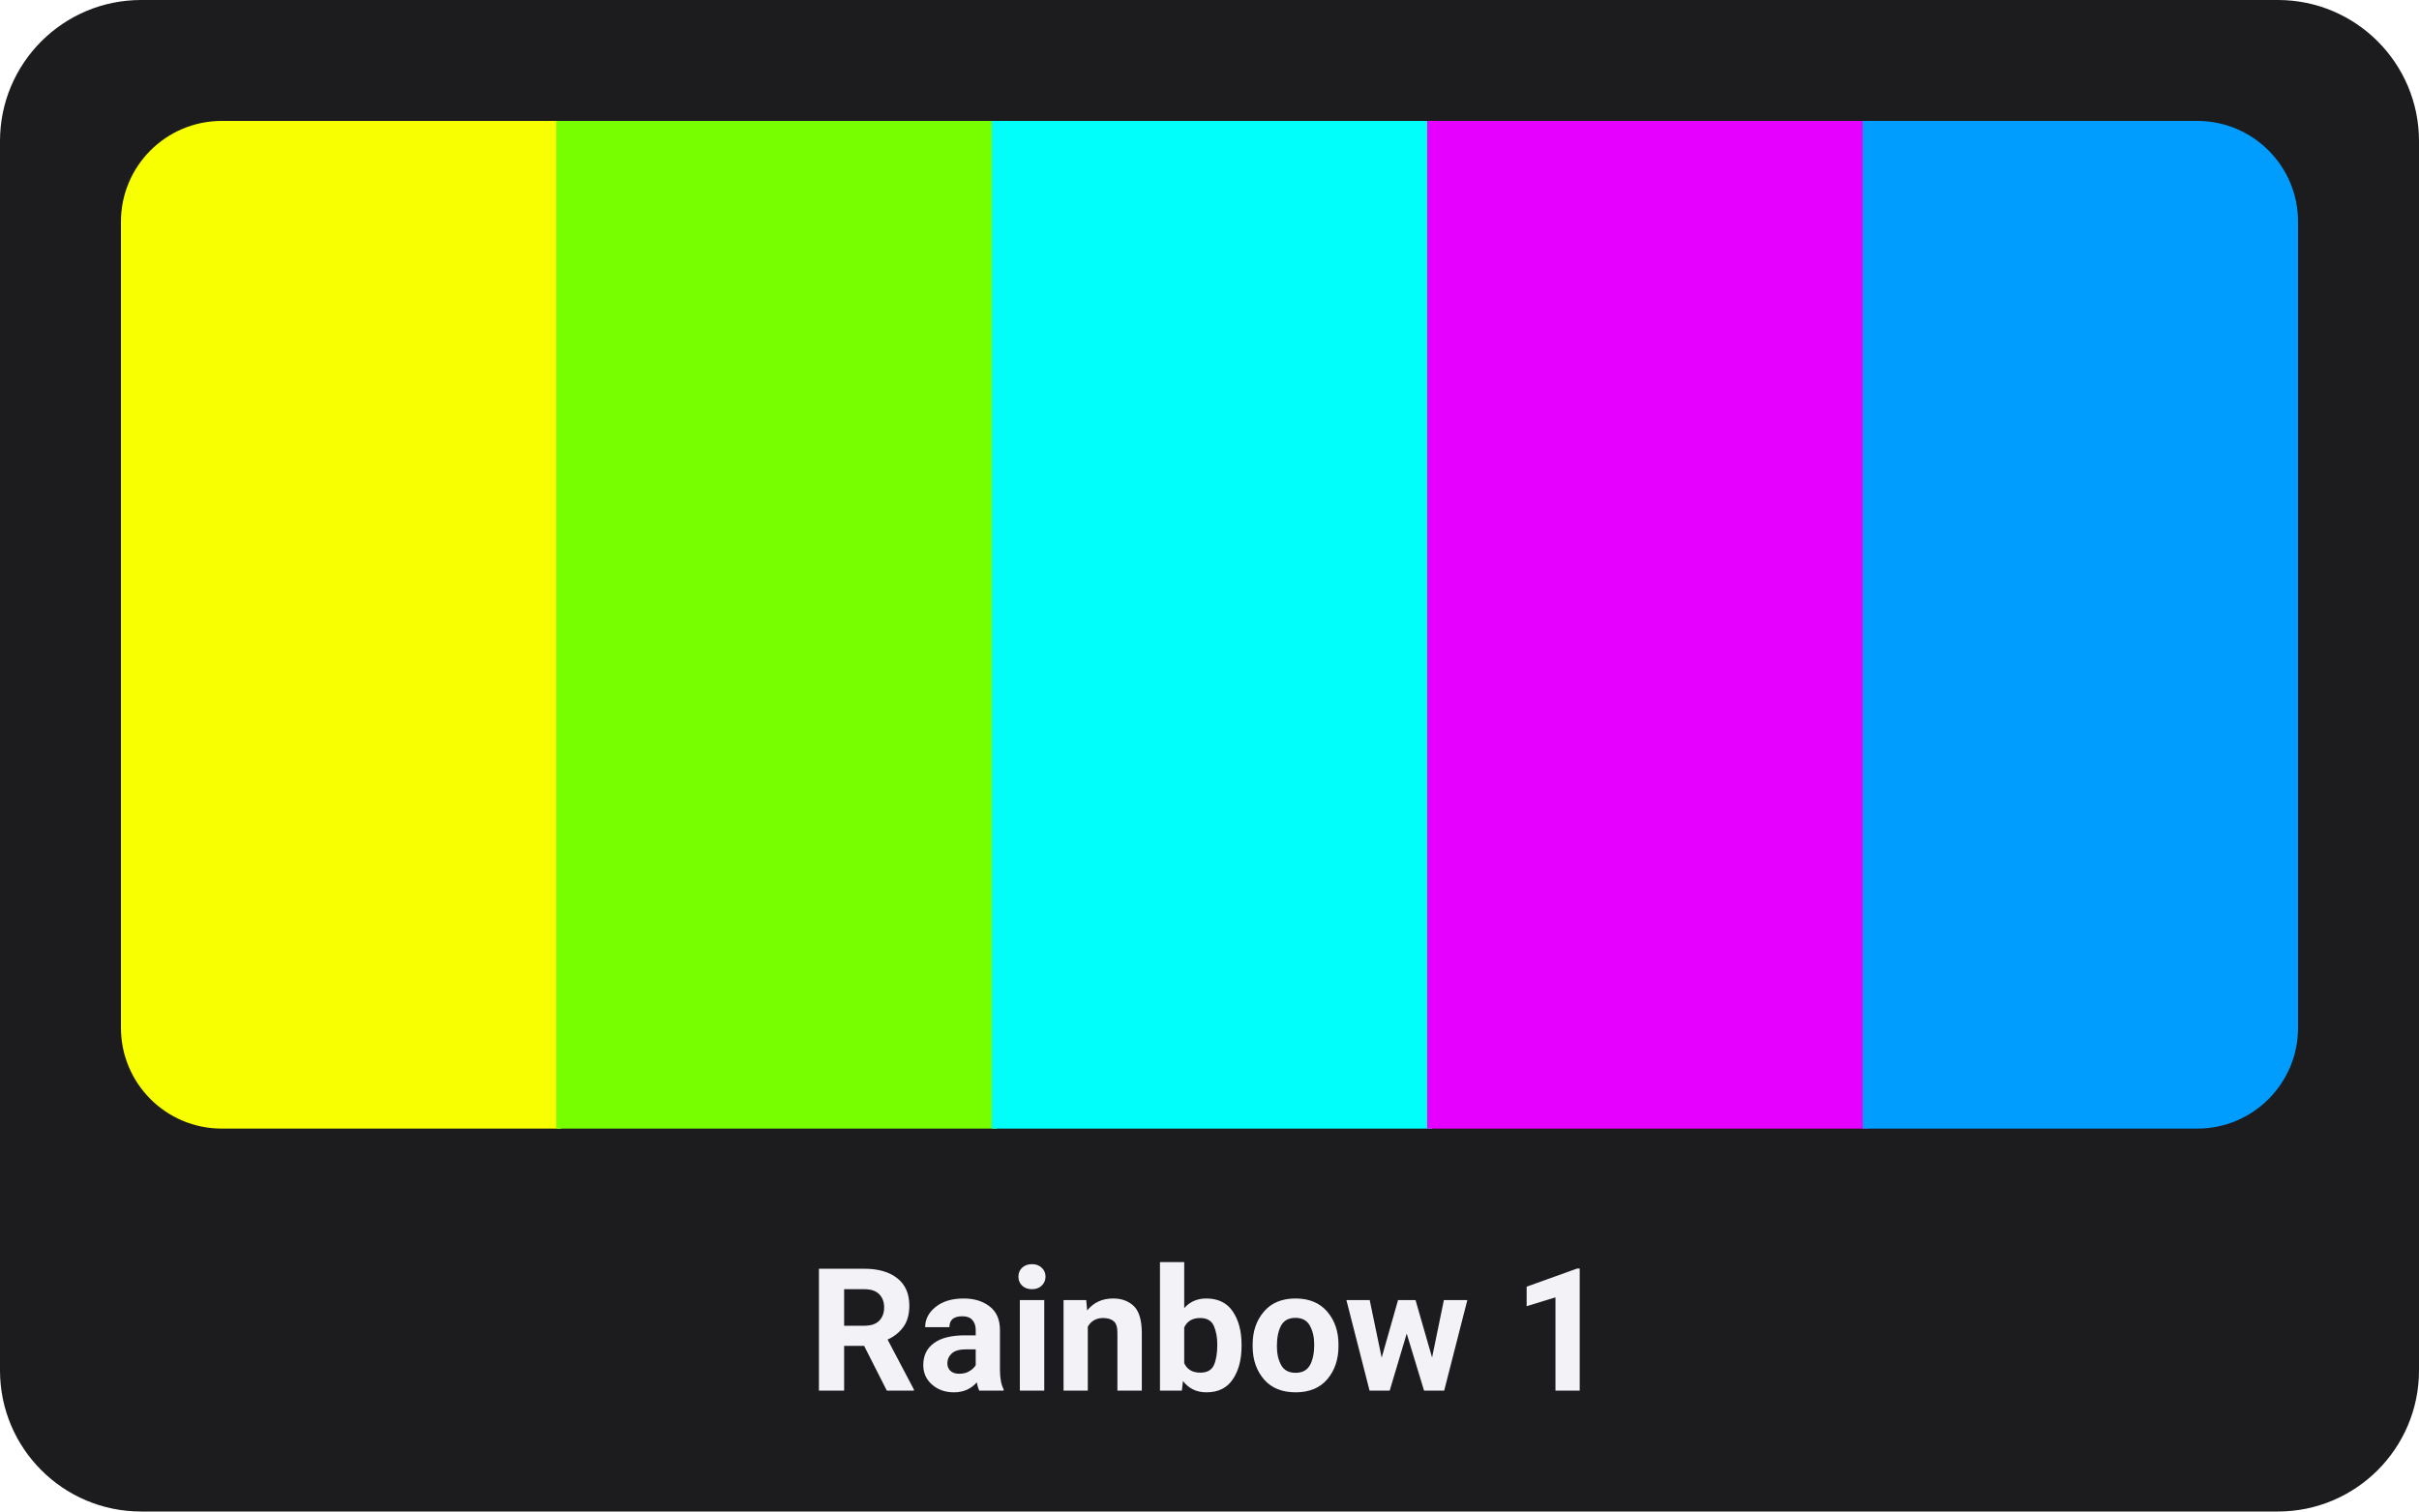
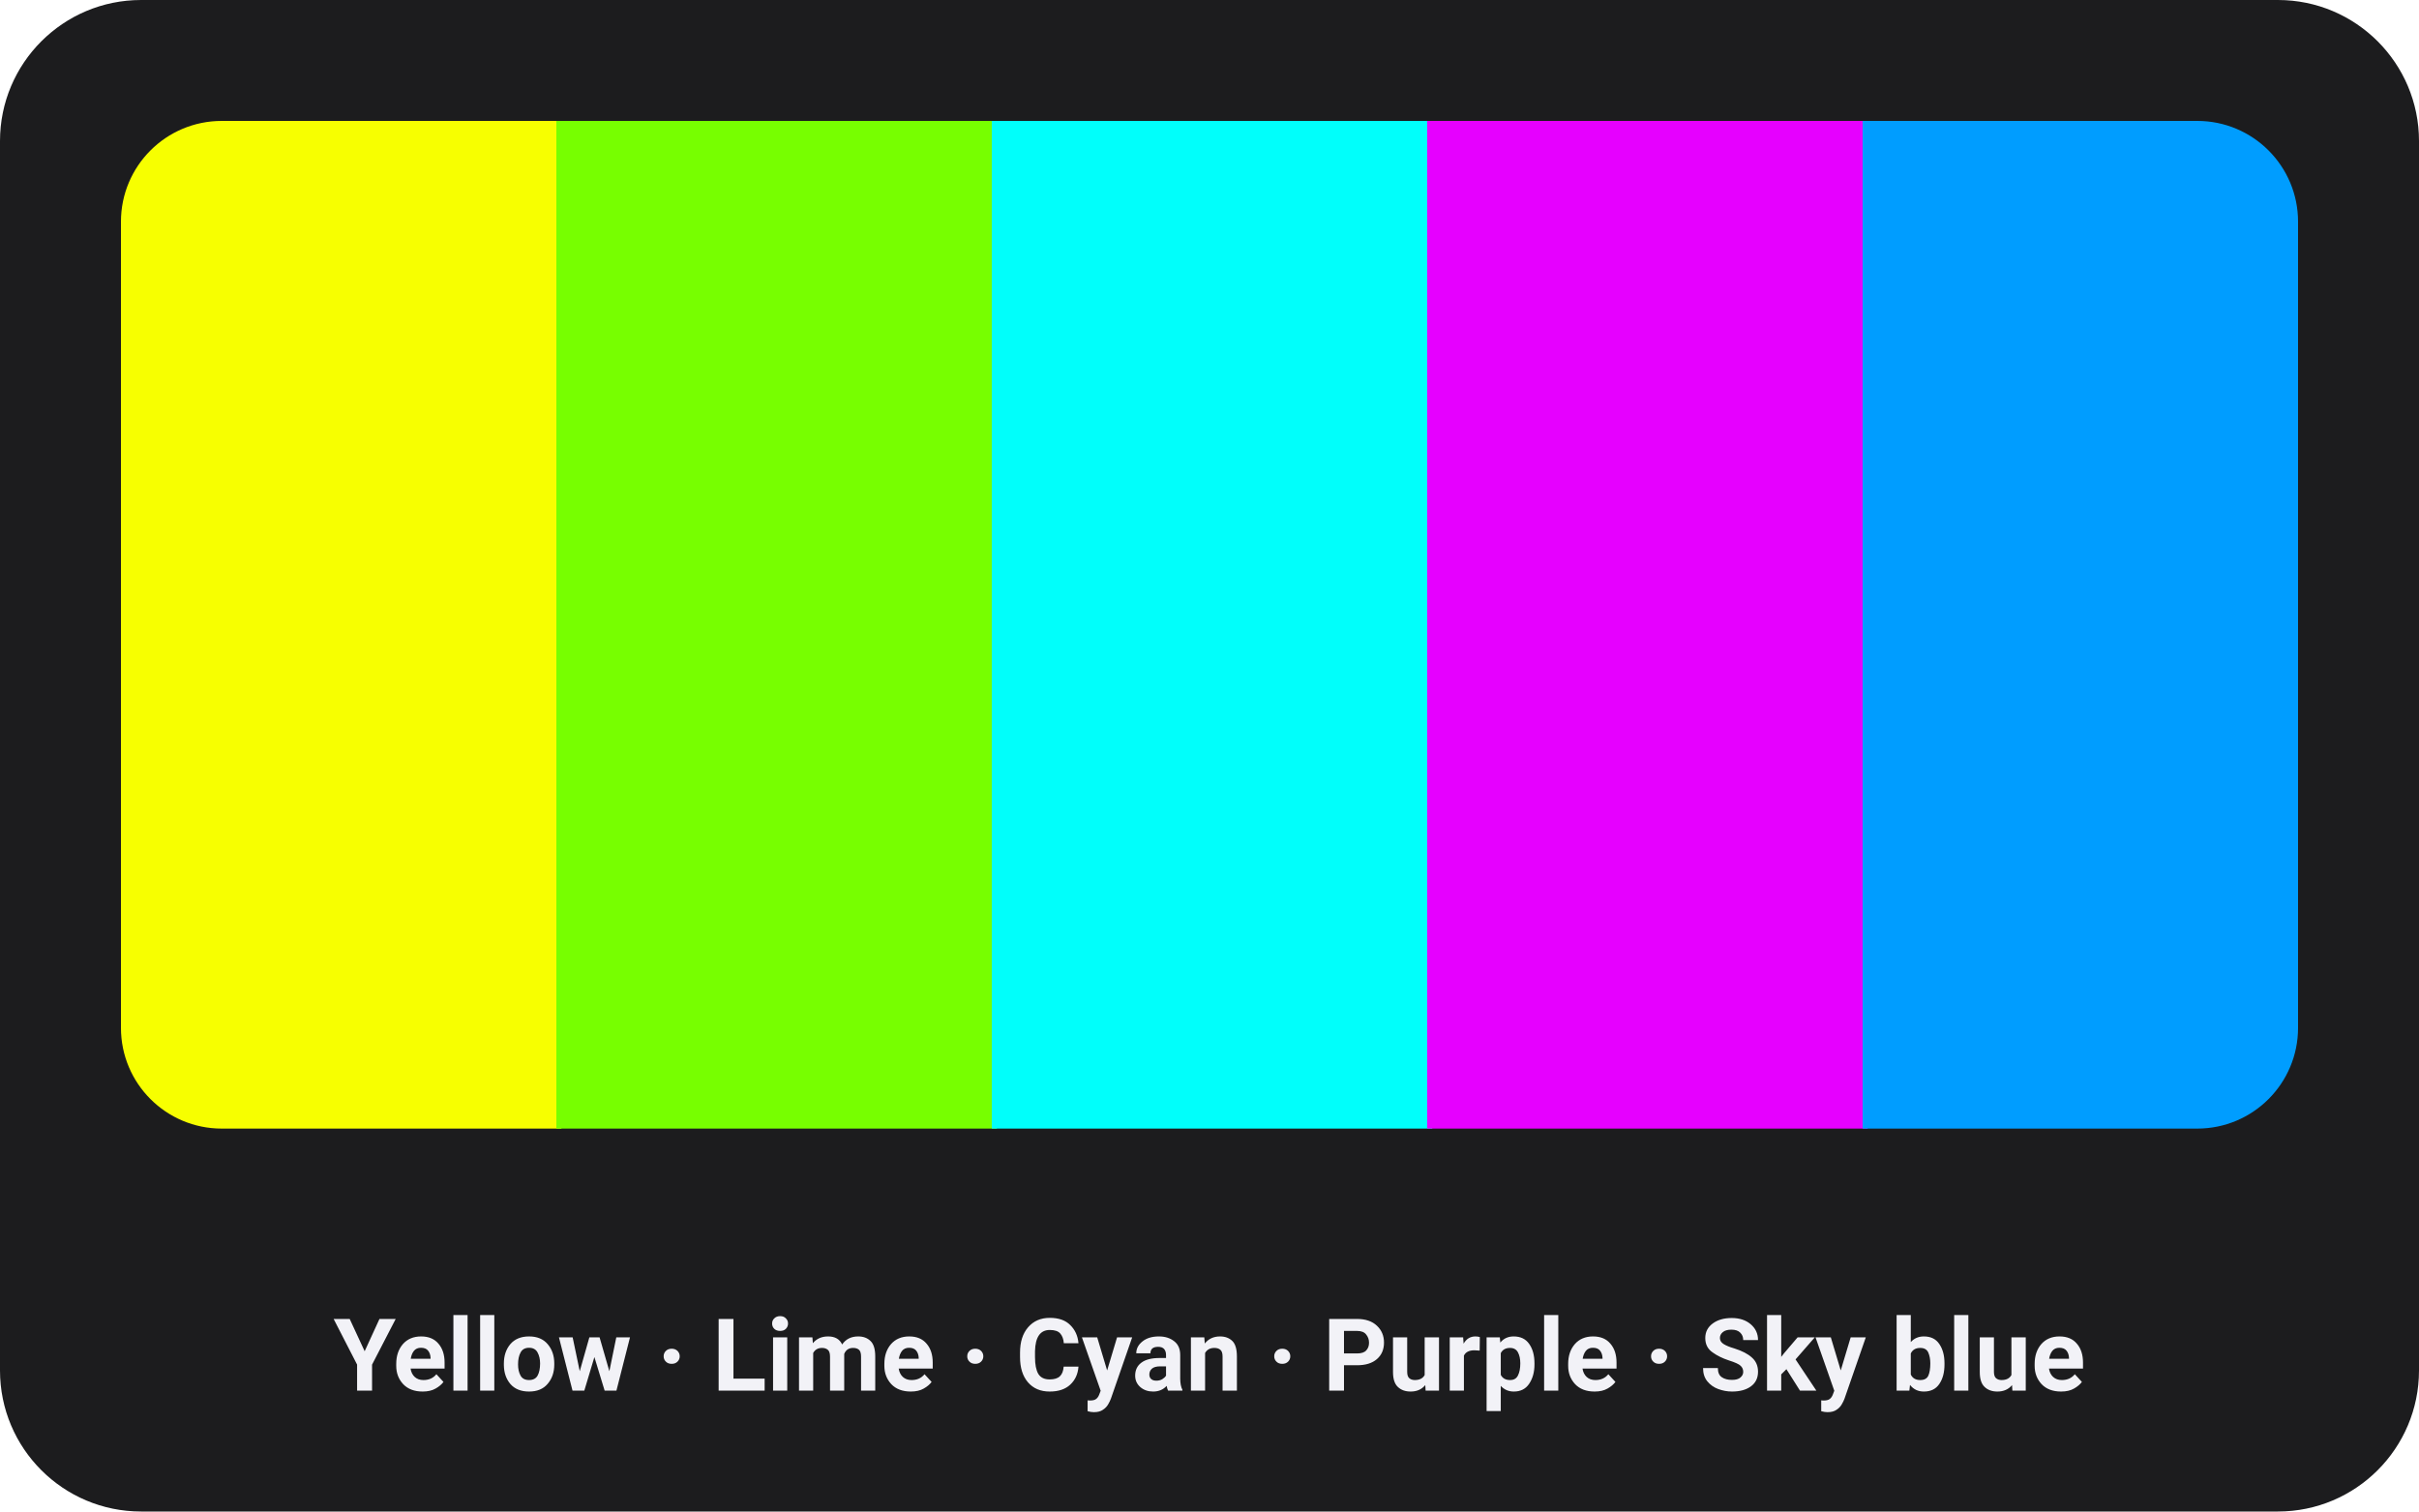
<svg xmlns="http://www.w3.org/2000/svg" viewBox="0 0 240 150" width="240" height="150">
  <rect width="240" height="150" rx="14" fill="#1c1c1e" />
  <defs>
    <clipPath id="r">
      <rect x="12" y="12" width="216" height="100" rx="10" />
    </clipPath>
  </defs>
  <g clip-path="url(#r)">
    <rect x="12.0" y="12" width="43.7" height="100" fill="#f7ff00" />
    <rect x="55.2" y="12" width="43.7" height="100" fill="#77ff00" />
    <rect x="98.4" y="12" width="43.7" height="100" fill="#00fffb" />
    <rect x="141.6" y="12" width="43.7" height="100" fill="#e600ff" />
    <rect x="184.8" y="12" width="43.7" height="100" fill="#009dff" />
  </g>
-   <text x="120.0" y="138" text-anchor="middle" fill="#f2f2f7" font-family="-apple-system,Segoe UI,Roboto,sans-serif" font-size="17" font-weight="600">Rainbow 1</text>
+   <text x="120.0" y="138" text-anchor="middle" fill="#f2f2f7" font-family="-apple-system,Segoe UI,Roboto,sans-serif" font-size="10" font-weight="600">Yellow · Lime · Cyan · Purple · Sky blue</text>
</svg>
